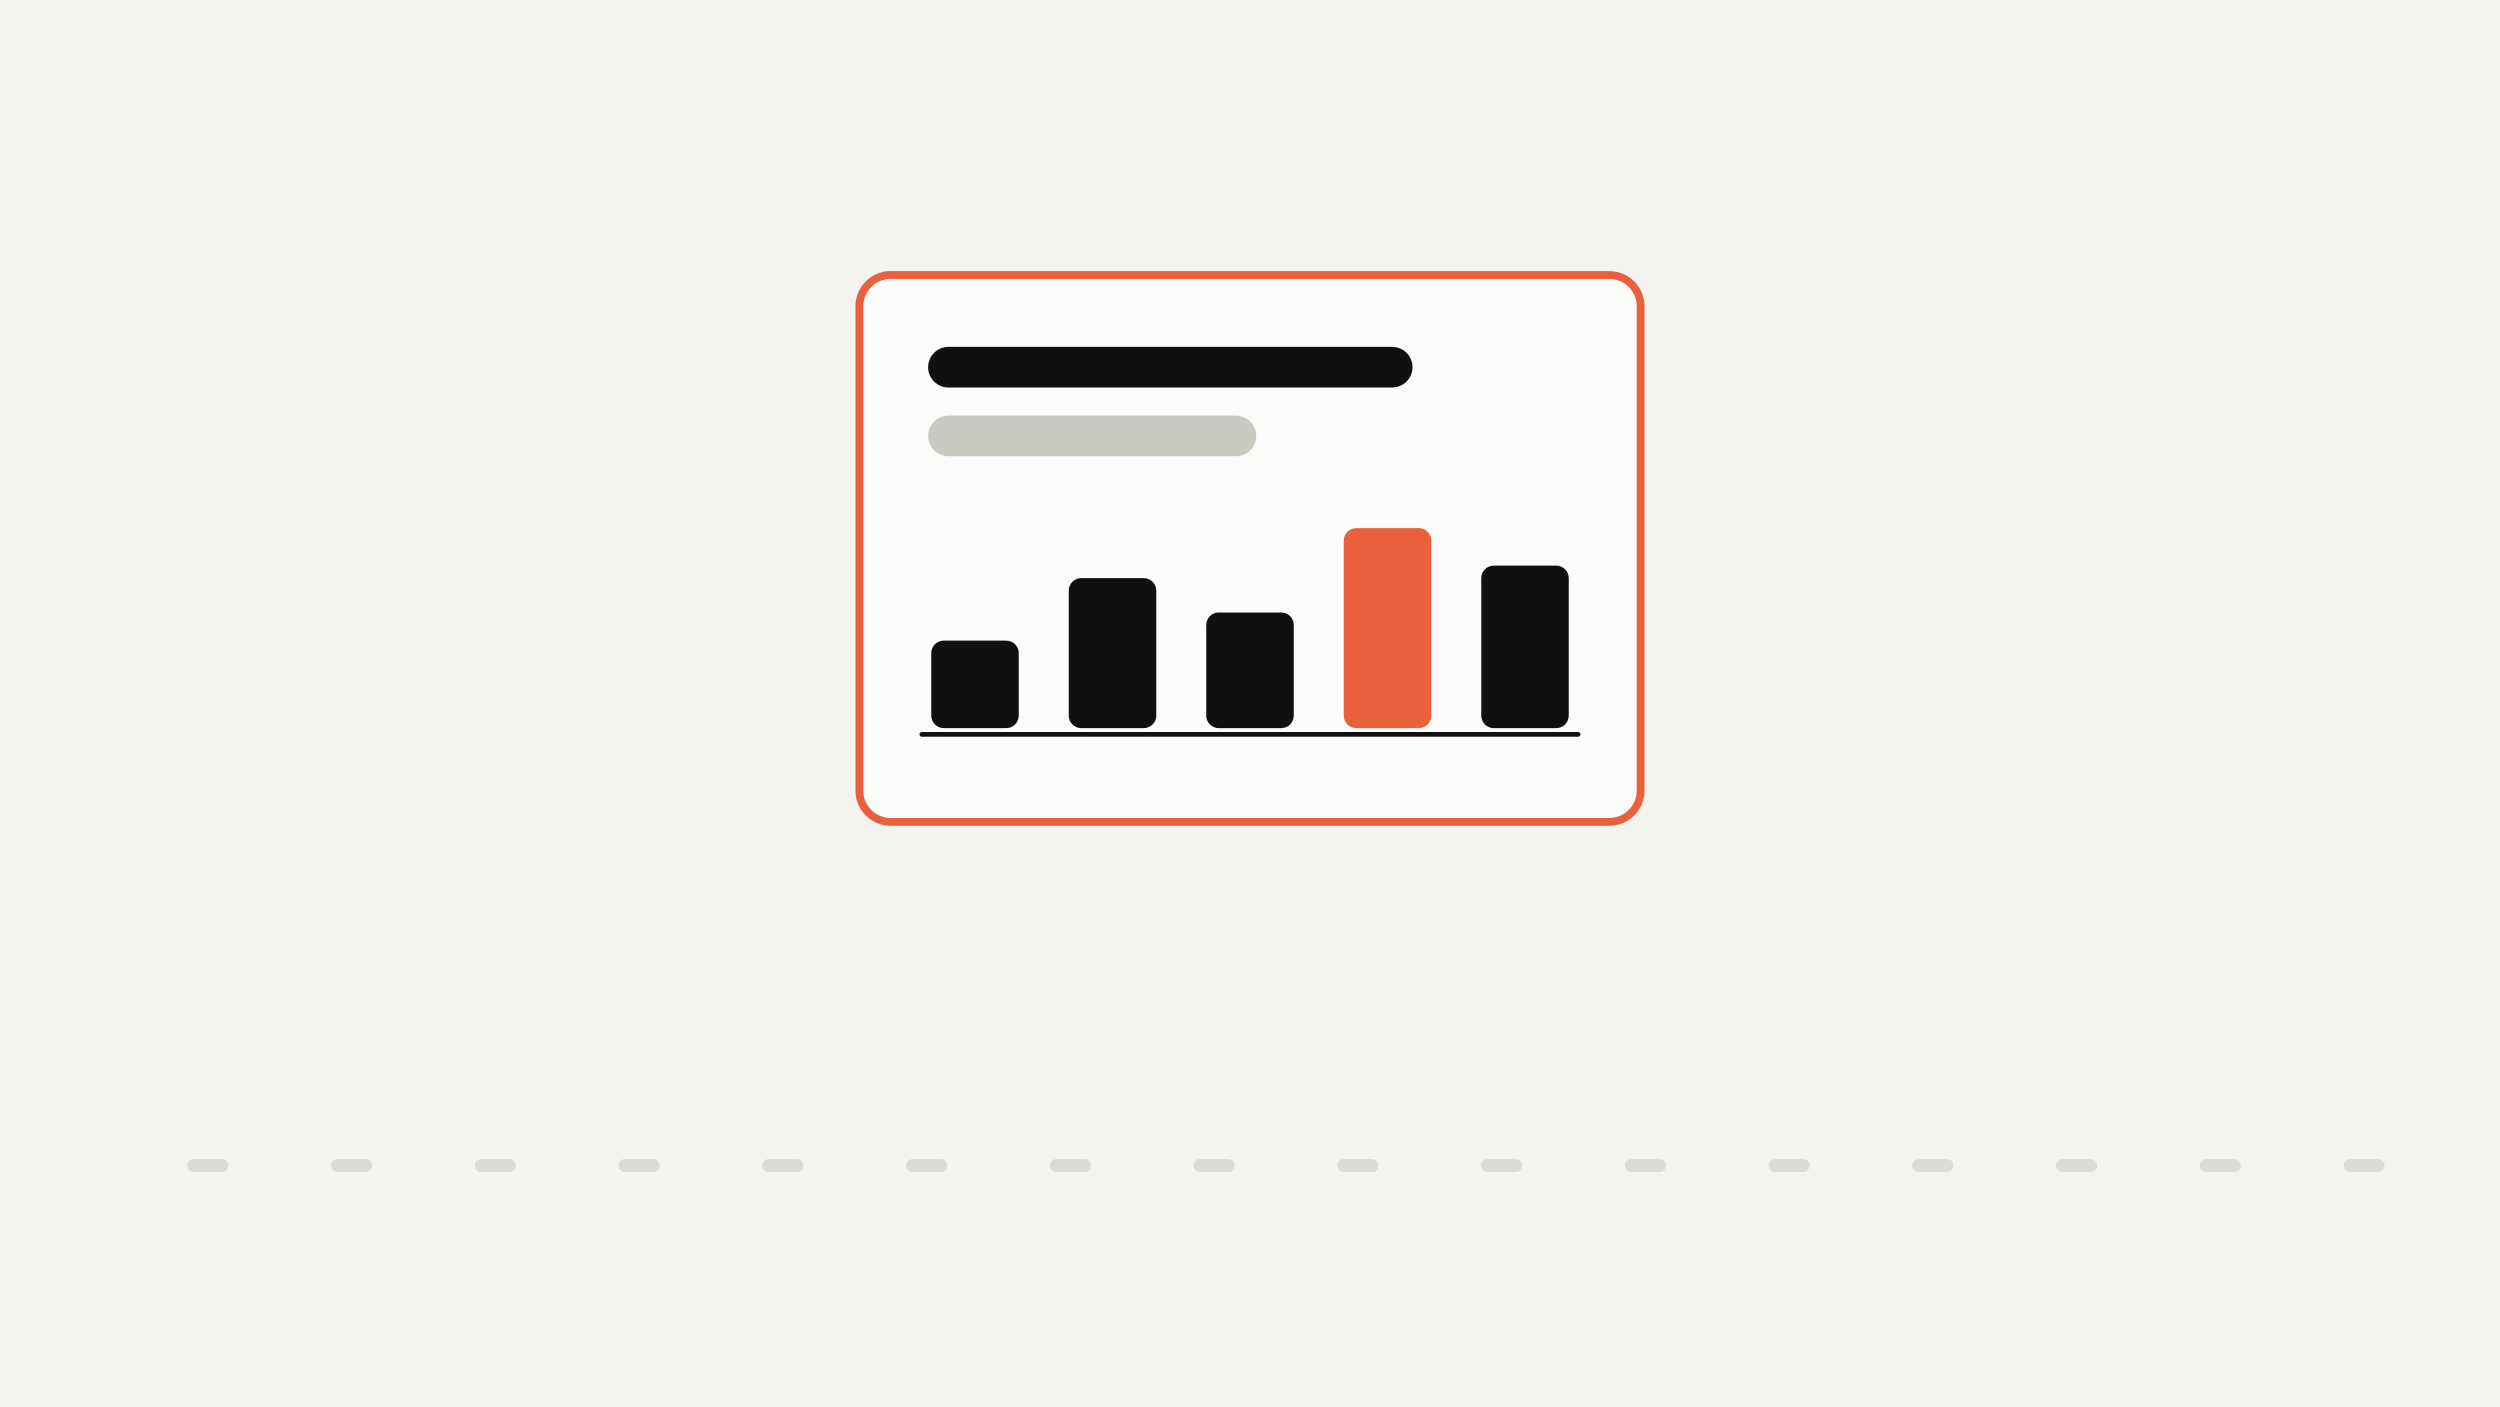
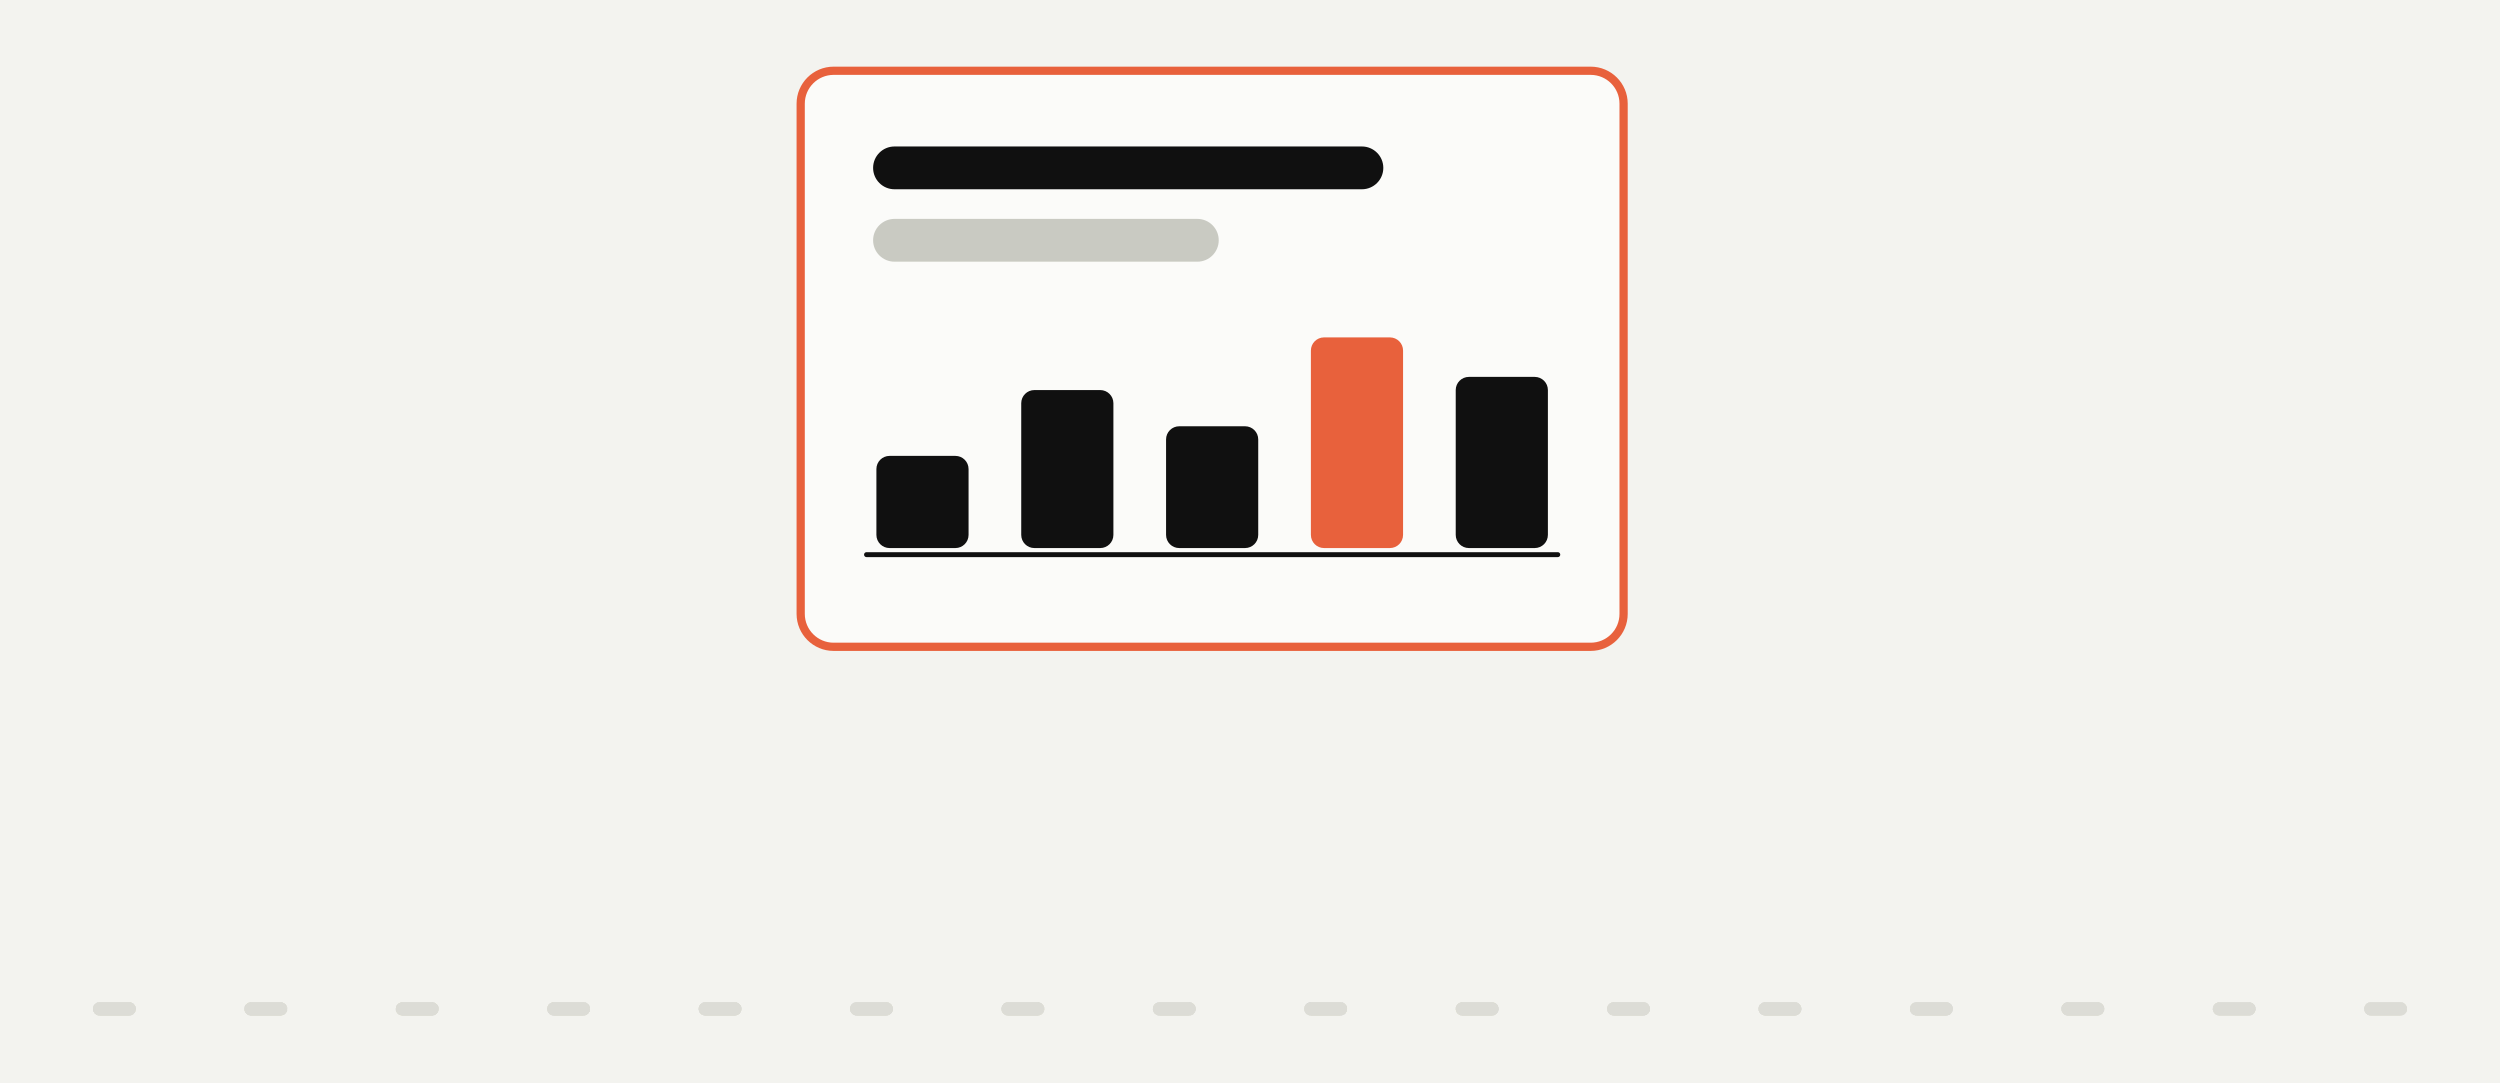
- <svg xmlns="http://www.w3.org/2000/svg" viewBox="0 0 1600 900" width="1600" height="900" role="img">
+ <svg xmlns="http://www.w3.org/2000/svg" viewBox="63.5 133.0 1519.0 658.0" width="1519" height="658" role="img">
  <rect x="-2.00" y="-2.00" width="1604.00" height="904.00" fill="#F3F3EF" />
  <rect x="120.00" y="742.00" width="26.00" height="8.00" rx="4" fill="#DCDCD5" opacity="0.7" />
  <rect x="212.00" y="742.00" width="26.00" height="8.00" rx="4" fill="#DCDCD5" opacity="0.7" />
  <rect x="304.00" y="742.00" width="26.00" height="8.00" rx="4" fill="#DCDCD5" opacity="0.7" />
  <rect x="396.00" y="742.00" width="26.00" height="8.00" rx="4" fill="#DCDCD5" opacity="0.7" />
  <rect x="488.00" y="742.00" width="26.00" height="8.00" rx="4" fill="#DCDCD5" opacity="0.7" />
  <rect x="580.00" y="742.00" width="26.00" height="8.00" rx="4" fill="#DCDCD5" opacity="0.7" />
  <rect x="672.00" y="742.00" width="26.00" height="8.00" rx="4" fill="#DCDCD5" opacity="0.7" />
  <rect x="764.00" y="742.00" width="26.00" height="8.00" rx="4" fill="#DCDCD5" opacity="0.7" />
  <rect x="856.00" y="742.00" width="26.00" height="8.00" rx="4" fill="#DCDCD5" opacity="0.7" />
  <rect x="948.00" y="742.00" width="26.00" height="8.00" rx="4" fill="#DCDCD5" opacity="0.7" />
  <rect x="1040.00" y="742.00" width="26.00" height="8.00" rx="4" fill="#DCDCD5" opacity="0.7" />
  <rect x="1132.00" y="742.00" width="26.00" height="8.00" rx="4" fill="#DCDCD5" opacity="0.7" />
  <rect x="1224.00" y="742.00" width="26.00" height="8.00" rx="4" fill="#DCDCD5" opacity="0.7" />
  <rect x="1316.00" y="742.00" width="26.00" height="8.00" rx="4" fill="#DCDCD5" opacity="0.7" />
  <rect x="1408.00" y="742.00" width="26.00" height="8.00" rx="4" fill="#DCDCD5" opacity="0.7" />
  <rect x="1500.00" y="742.00" width="26.00" height="8.00" rx="4" fill="#DCDCD5" opacity="0.7" />
  <rect x="120.00" y="742.00" width="26.00" height="8.00" rx="4" fill="#DCDCD5" opacity="0.7" />
  <rect x="212.00" y="742.00" width="26.00" height="8.00" rx="4" fill="#DCDCD5" opacity="0.7" />
  <rect x="304.00" y="742.00" width="26.00" height="8.00" rx="4" fill="#DCDCD5" opacity="0.7" />
  <rect x="396.00" y="742.00" width="26.00" height="8.00" rx="4" fill="#DCDCD5" opacity="0.7" />
  <rect x="488.00" y="742.00" width="26.00" height="8.00" rx="4" fill="#DCDCD5" opacity="0.7" />
  <rect x="580.00" y="742.00" width="26.00" height="8.00" rx="4" fill="#DCDCD5" opacity="0.7" />
  <rect x="672.00" y="742.00" width="26.00" height="8.00" rx="4" fill="#DCDCD5" opacity="0.7" />
  <rect x="764.00" y="742.00" width="26.00" height="8.00" rx="4" fill="#DCDCD5" opacity="0.7" />
  <rect x="856.00" y="742.00" width="26.00" height="8.00" rx="4" fill="#DCDCD5" opacity="0.7" />
  <rect x="948.00" y="742.00" width="26.00" height="8.00" rx="4" fill="#DCDCD5" opacity="0.7" />
  <rect x="1040.00" y="742.00" width="26.00" height="8.00" rx="4" fill="#DCDCD5" opacity="0.7" />
  <rect x="1132.00" y="742.00" width="26.00" height="8.00" rx="4" fill="#DCDCD5" opacity="0.7" />
  <rect x="1224.00" y="742.00" width="26.00" height="8.00" rx="4" fill="#DCDCD5" opacity="0.7" />
  <rect x="1316.00" y="742.00" width="26.00" height="8.00" rx="4" fill="#DCDCD5" opacity="0.7" />
  <rect x="1408.00" y="742.00" width="26.00" height="8.00" rx="4" fill="#DCDCD5" opacity="0.7" />
  <rect x="1500.00" y="742.00" width="26.00" height="8.00" rx="4" fill="#DCDCD5" opacity="0.7" />
  <rect x="120.00" y="742.00" width="26.00" height="8.00" rx="4" fill="#DCDCD5" opacity="0.7" />
  <rect x="212.00" y="742.00" width="26.00" height="8.00" rx="4" fill="#DCDCD5" opacity="0.7" />
  <rect x="304.00" y="742.00" width="26.00" height="8.00" rx="4" fill="#DCDCD5" opacity="0.7" />
  <rect x="396.00" y="742.00" width="26.00" height="8.00" rx="4" fill="#DCDCD5" opacity="0.7" />
  <rect x="488.00" y="742.00" width="26.00" height="8.00" rx="4" fill="#DCDCD5" opacity="0.7" />
  <rect x="580.00" y="742.00" width="26.00" height="8.00" rx="4" fill="#DCDCD5" opacity="0.7" />
  <rect x="672.00" y="742.00" width="26.00" height="8.00" rx="4" fill="#DCDCD5" opacity="0.7" />
  <rect x="764.00" y="742.00" width="26.00" height="8.00" rx="4" fill="#DCDCD5" opacity="0.7" />
  <rect x="856.00" y="742.00" width="26.00" height="8.00" rx="4" fill="#DCDCD5" opacity="0.7" />
  <rect x="948.00" y="742.00" width="26.00" height="8.00" rx="4" fill="#DCDCD5" opacity="0.7" />
  <rect x="1040.00" y="742.00" width="26.00" height="8.00" rx="4" fill="#DCDCD5" opacity="0.7" />
  <rect x="1132.00" y="742.00" width="26.00" height="8.00" rx="4" fill="#DCDCD5" opacity="0.7" />
  <rect x="1224.00" y="742.00" width="26.00" height="8.00" rx="4" fill="#DCDCD5" opacity="0.7" />
  <rect x="1316.00" y="742.00" width="26.00" height="8.00" rx="4" fill="#DCDCD5" opacity="0.7" />
  <rect x="1408.00" y="742.00" width="26.00" height="8.00" rx="4" fill="#DCDCD5" opacity="0.7" />
  <rect x="1500.00" y="742.00" width="26.00" height="8.00" rx="4" fill="#DCDCD5" opacity="0.7" />
  <rect x="120.00" y="742.00" width="26.00" height="8.00" rx="4" fill="#DCDCD5" opacity="0.7" />
  <rect x="212.00" y="742.00" width="26.00" height="8.00" rx="4" fill="#DCDCD5" opacity="0.7" />
  <rect x="304.00" y="742.00" width="26.00" height="8.00" rx="4" fill="#DCDCD5" opacity="0.7" />
  <rect x="396.00" y="742.00" width="26.00" height="8.00" rx="4" fill="#DCDCD5" opacity="0.7" />
  <rect x="488.00" y="742.00" width="26.00" height="8.00" rx="4" fill="#DCDCD5" opacity="0.7" />
  <rect x="580.00" y="742.00" width="26.00" height="8.00" rx="4" fill="#DCDCD5" opacity="0.7" />
  <rect x="672.00" y="742.00" width="26.00" height="8.00" rx="4" fill="#DCDCD5" opacity="0.7" />
  <rect x="764.00" y="742.00" width="26.00" height="8.00" rx="4" fill="#DCDCD5" opacity="0.7" />
  <rect x="856.00" y="742.00" width="26.00" height="8.00" rx="4" fill="#DCDCD5" opacity="0.7" />
  <rect x="948.00" y="742.00" width="26.00" height="8.00" rx="4" fill="#DCDCD5" opacity="0.7" />
  <rect x="1040.00" y="742.00" width="26.00" height="8.00" rx="4" fill="#DCDCD5" opacity="0.7" />
  <rect x="1132.00" y="742.00" width="26.00" height="8.00" rx="4" fill="#DCDCD5" opacity="0.7" />
  <rect x="1224.00" y="742.00" width="26.00" height="8.00" rx="4" fill="#DCDCD5" opacity="0.7" />
  <rect x="1316.00" y="742.00" width="26.00" height="8.00" rx="4" fill="#DCDCD5" opacity="0.7" />
  <rect x="1408.00" y="742.00" width="26.00" height="8.00" rx="4" fill="#DCDCD5" opacity="0.7" />
  <rect x="1500.00" y="742.00" width="26.00" height="8.00" rx="4" fill="#DCDCD5" opacity="0.7" />
  <rect x="120.00" y="742.00" width="26.00" height="8.00" rx="4" fill="#DCDCD5" opacity="0.7" />
  <rect x="212.00" y="742.00" width="26.00" height="8.00" rx="4" fill="#DCDCD5" opacity="0.7" />
  <rect x="304.00" y="742.00" width="26.00" height="8.00" rx="4" fill="#DCDCD5" opacity="0.7" />
  <rect x="396.00" y="742.00" width="26.00" height="8.00" rx="4" fill="#DCDCD5" opacity="0.7" />
  <rect x="488.00" y="742.00" width="26.00" height="8.00" rx="4" fill="#DCDCD5" opacity="0.7" />
  <rect x="580.00" y="742.00" width="26.00" height="8.00" rx="4" fill="#DCDCD5" opacity="0.7" />
  <rect x="672.00" y="742.00" width="26.00" height="8.00" rx="4" fill="#DCDCD5" opacity="0.7" />
  <rect x="764.00" y="742.00" width="26.00" height="8.00" rx="4" fill="#DCDCD5" opacity="0.7" />
  <rect x="856.00" y="742.00" width="26.00" height="8.00" rx="4" fill="#DCDCD5" opacity="0.7" />
  <rect x="948.00" y="742.00" width="26.00" height="8.00" rx="4" fill="#DCDCD5" opacity="0.7" />
  <rect x="1040.00" y="742.00" width="26.00" height="8.00" rx="4" fill="#DCDCD5" opacity="0.7" />
  <rect x="1132.00" y="742.00" width="26.00" height="8.00" rx="4" fill="#DCDCD5" opacity="0.7" />
  <rect x="1224.00" y="742.00" width="26.00" height="8.00" rx="4" fill="#DCDCD5" opacity="0.7" />
  <rect x="1316.00" y="742.00" width="26.00" height="8.00" rx="4" fill="#DCDCD5" opacity="0.7" />
  <rect x="550.00" y="176.00" width="500.00" height="350.00" rx="20" fill="#FBFBF9" stroke="#E8613C" stroke-width="5" />
  <rect x="594.00" y="222.00" width="310.00" height="26.00" rx="13" fill="#101010" />
  <rect x="594.00" y="266.00" width="210.00" height="26.00" rx="13" fill="#C9CAC2" />
  <rect x="596.00" y="410.00" width="56.00" height="56.00" rx="8" fill="#101010" />
  <rect x="684.00" y="370.00" width="56.00" height="96.00" rx="8" fill="#101010" />
  <rect x="772.00" y="392.00" width="56.00" height="74.00" rx="8" fill="#101010" />
  <rect x="860.00" y="338.00" width="56.00" height="128.00" rx="8" fill="#E8613C" />
  <rect x="948.00" y="362.00" width="56.00" height="104.00" rx="8" fill="#101010" />
  <line x1="590.00" y1="470.00" x2="1010.00" y2="470.00" stroke="#101010" stroke-width="3" stroke-linecap="round" />
</svg>
